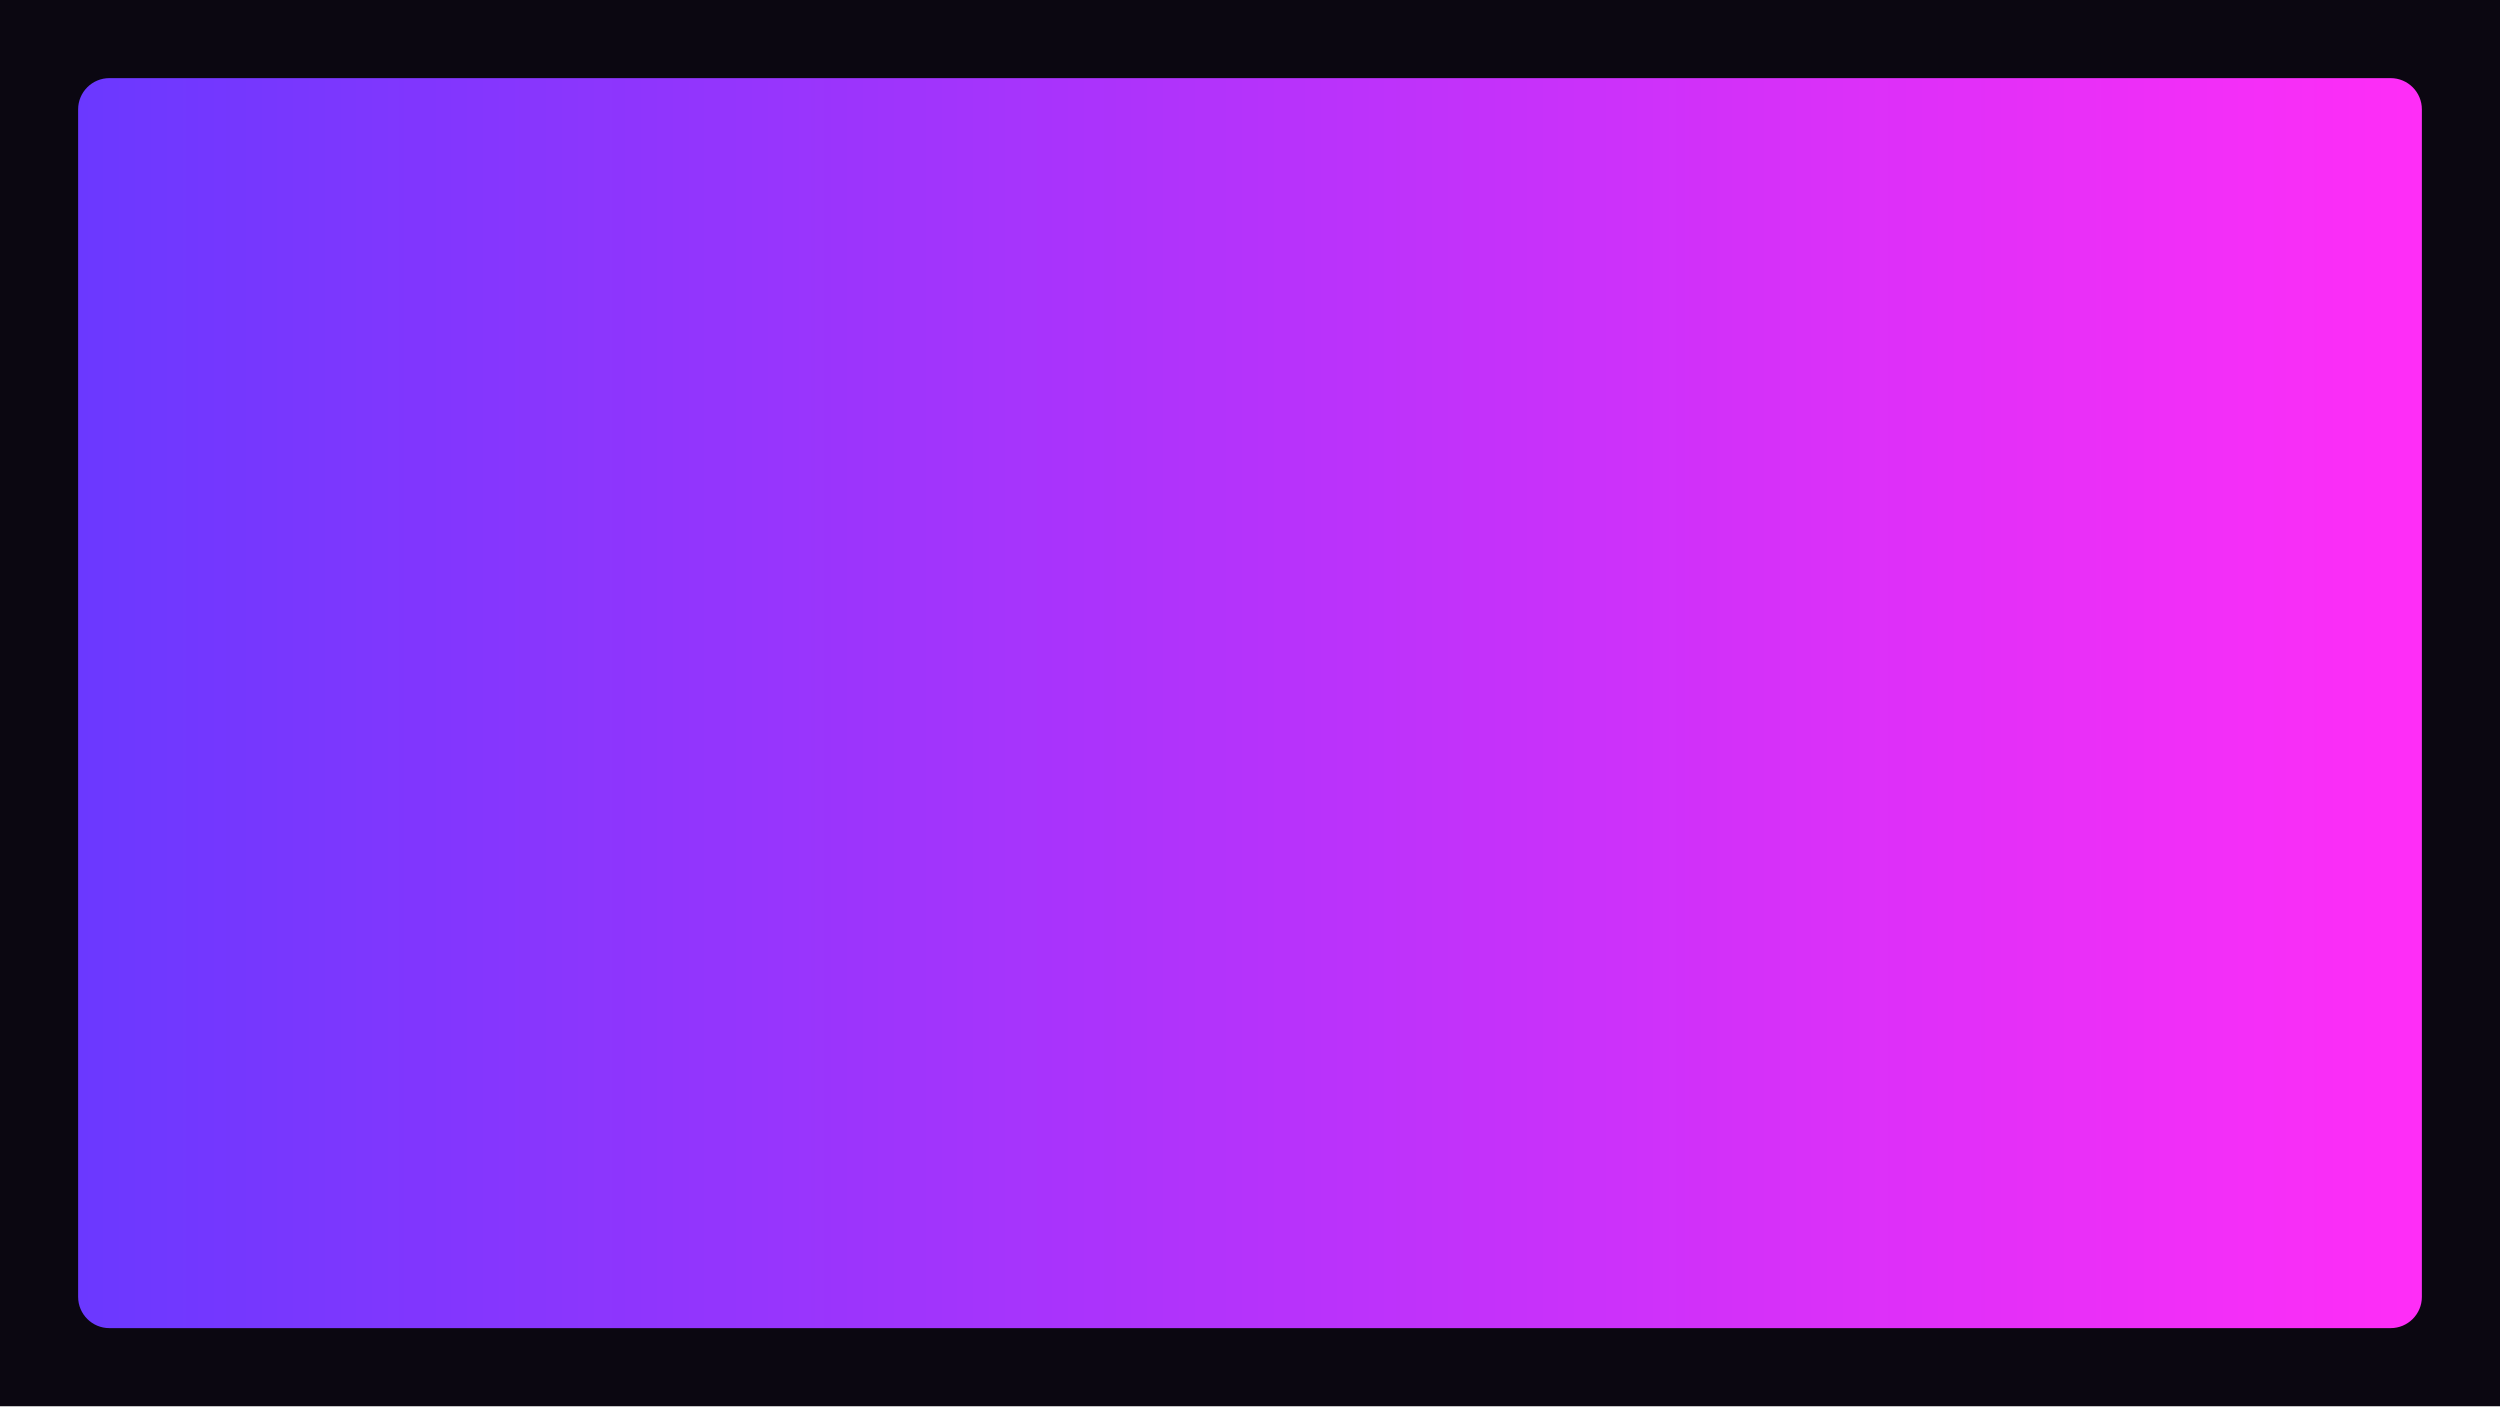
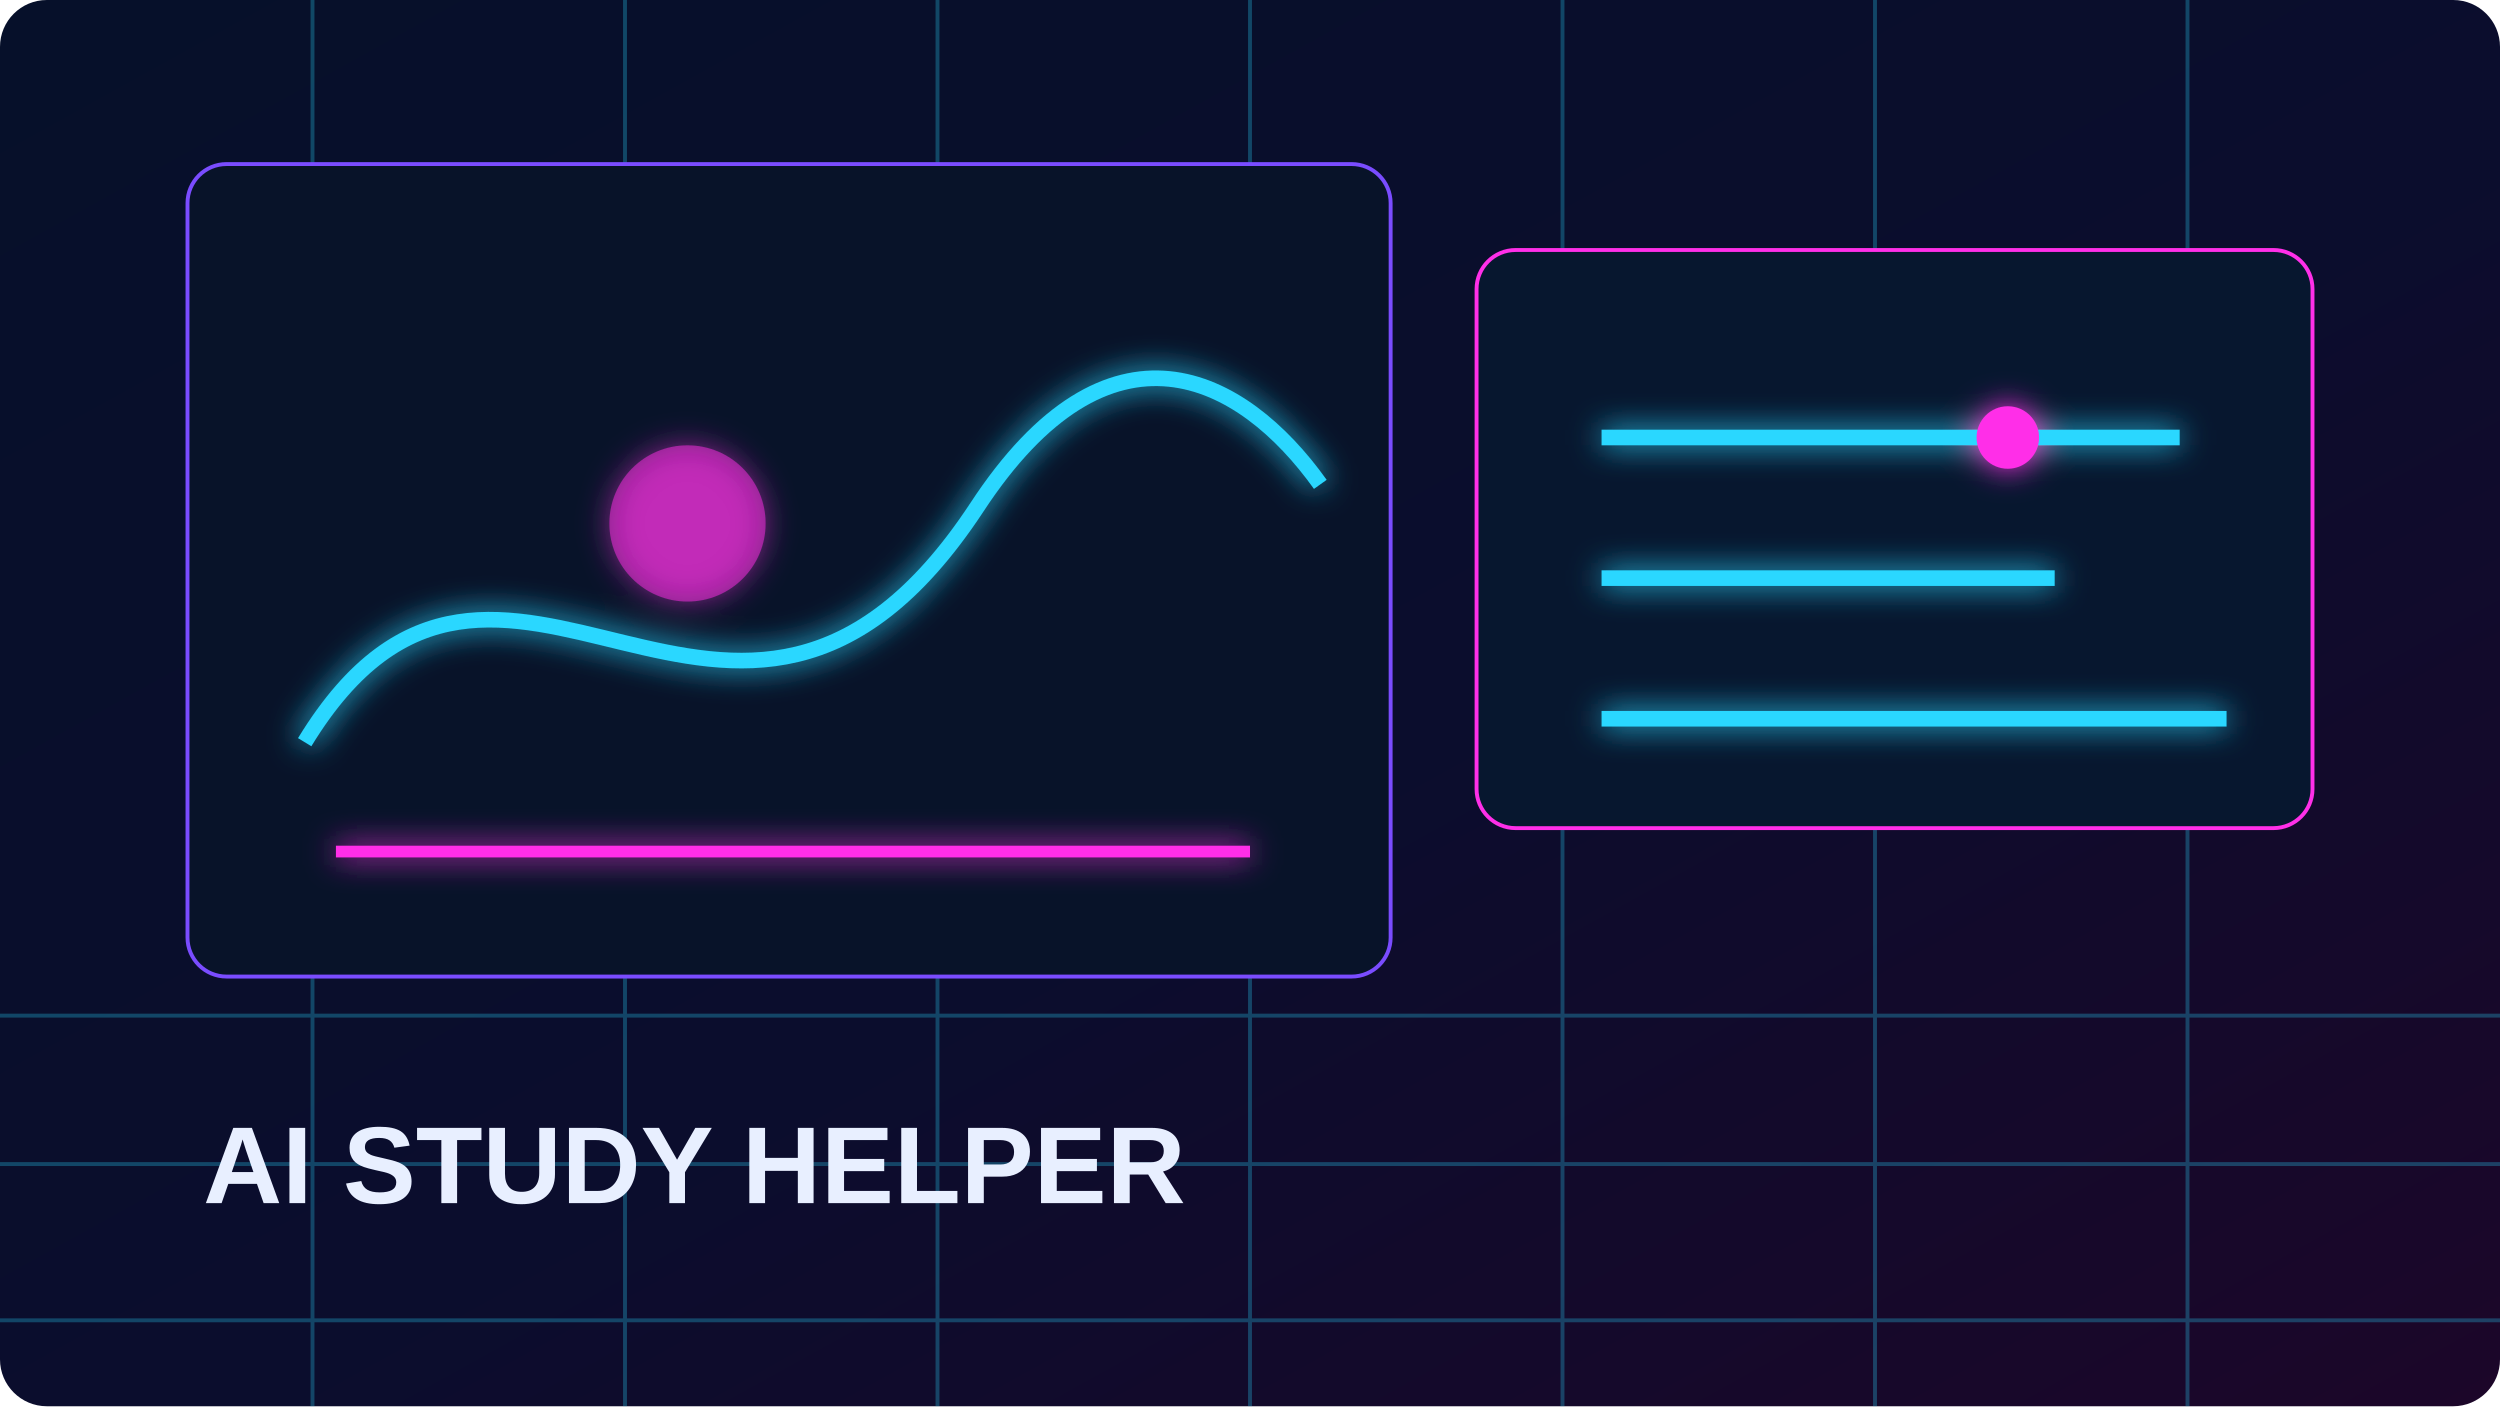
<svg xmlns="http://www.w3.org/2000/svg" width="640" height="360" viewBox="0 0 640 360">
-   <rect width="640" height="360" fill="#0b0711" />
-   <rect x="20" y="20" width="600" height="320" rx="8" fill="url(#g)" />
  <defs>
-     <linearGradient id="g" x1="0" x2="1">
-       <stop offset="0" stop-color="#6b38ff" />
-       <stop offset="1" stop-color="#ff2df7" />
+     <linearGradient id="bg" x1="0" x2="1" y1="0" y2="1">
+       <stop offset="0" stop-color="#06102a" />
+       <stop offset=".55" stop-color="#0b0d2d" />
+       <stop offset="1" stop-color="#1c0629" />
    </linearGradient>
+     <filter id="glow" x="-60%" y="-60%" width="220%" height="220%">
+       <feGaussianBlur stdDeviation="4" result="blur" />
+       <feMerge>
+         <feMergeNode in="blur" />
+         <feMergeNode in="SourceGraphic" />
+       </feMerge>
+     </filter>
  </defs>
+   <rect width="640" height="360" rx="12" fill="url(#bg)" />
+   <g opacity=".28" stroke="#29d7ff">
+     <path d="M0 260 H640 M0 298 H640 M0 338 H640" />
+     <path d="M80 0 V360 M160 0 V360 M240 0 V360 M320 0 V360 M400 0 V360 M480 0 V360 M560 0 V360" />
+   </g>
+   <rect x="48" y="42" width="308" height="208" rx="10" fill="#081329" stroke="#7a4cff" />
+   <rect x="378" y="64" width="214" height="148" rx="10" fill="#07172f" stroke="#ff2fe8" />
+   <g filter="url(#glow)">
+     <path d="M78 190 C128 108 188 224 250 130 C284 78 318 96 338 124" fill="none" stroke="#29d7ff" stroke-width="4" />
+     <path d="M86 218 H320" stroke="#ff2fe8" stroke-width="3" />
+     <path d="M410 112 H558 M410 148 H526 M410 184 H570" stroke="#29d7ff" stroke-width="4" />
+     <circle cx="176" cy="134" r="20" fill="#ff2fe8" opacity=".5" />
+     <circle cx="514" cy="112" r="8" fill="#ff2fe8" />
+   </g>
+   <text x="52" y="308" fill="#e8efff" font-family="Rajdhani,Arial" font-size="28" font-weight="700">AI STUDY HELPER</text>
</svg>
